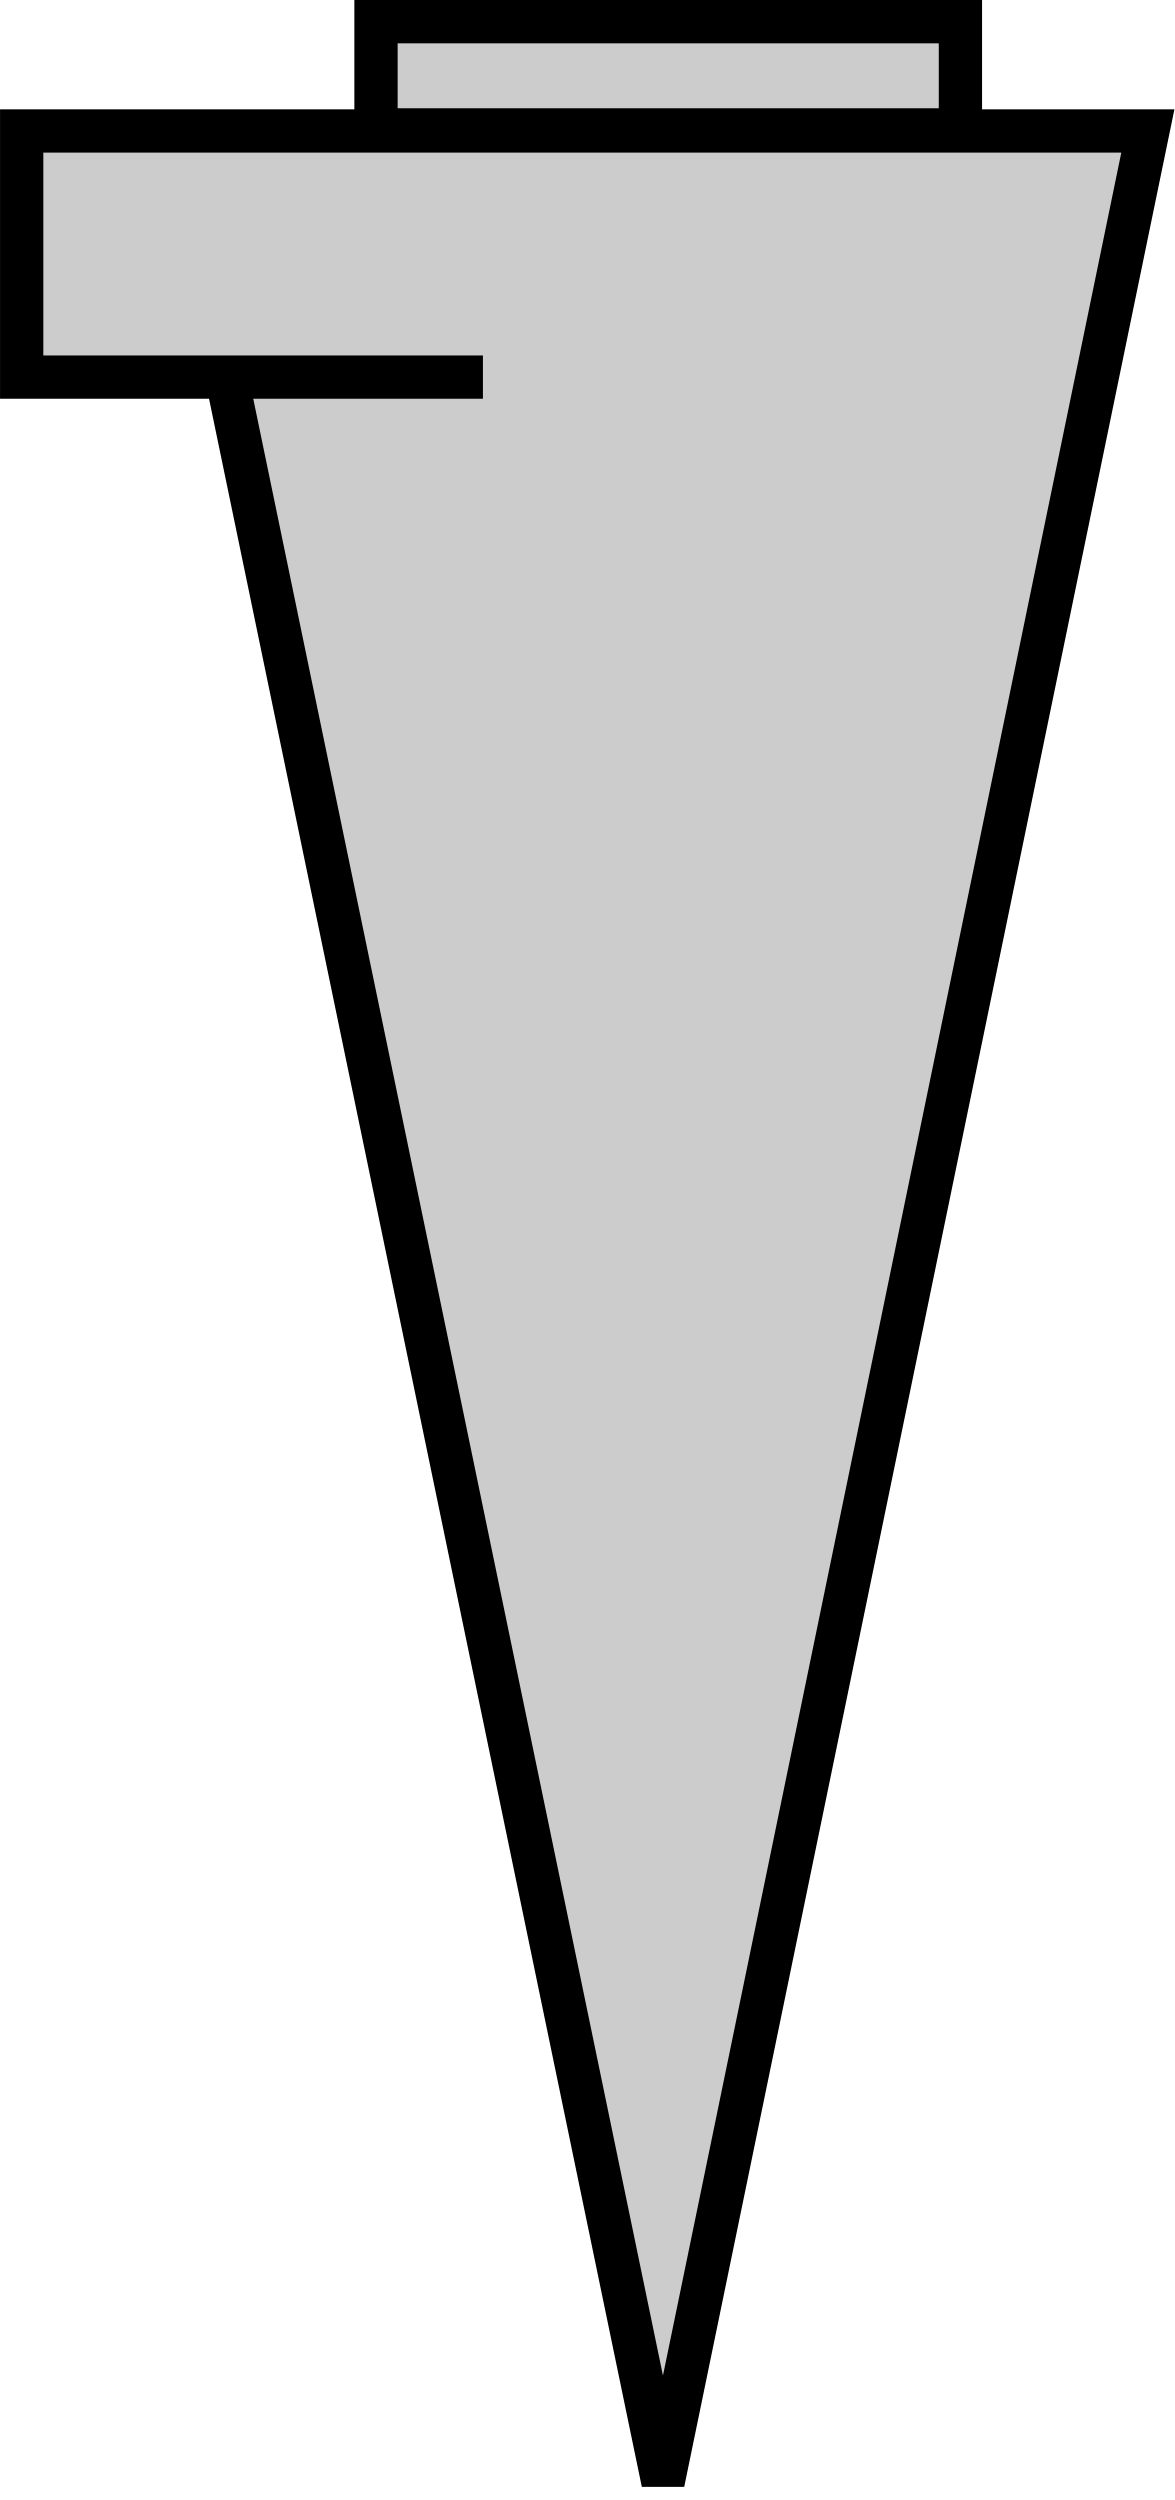
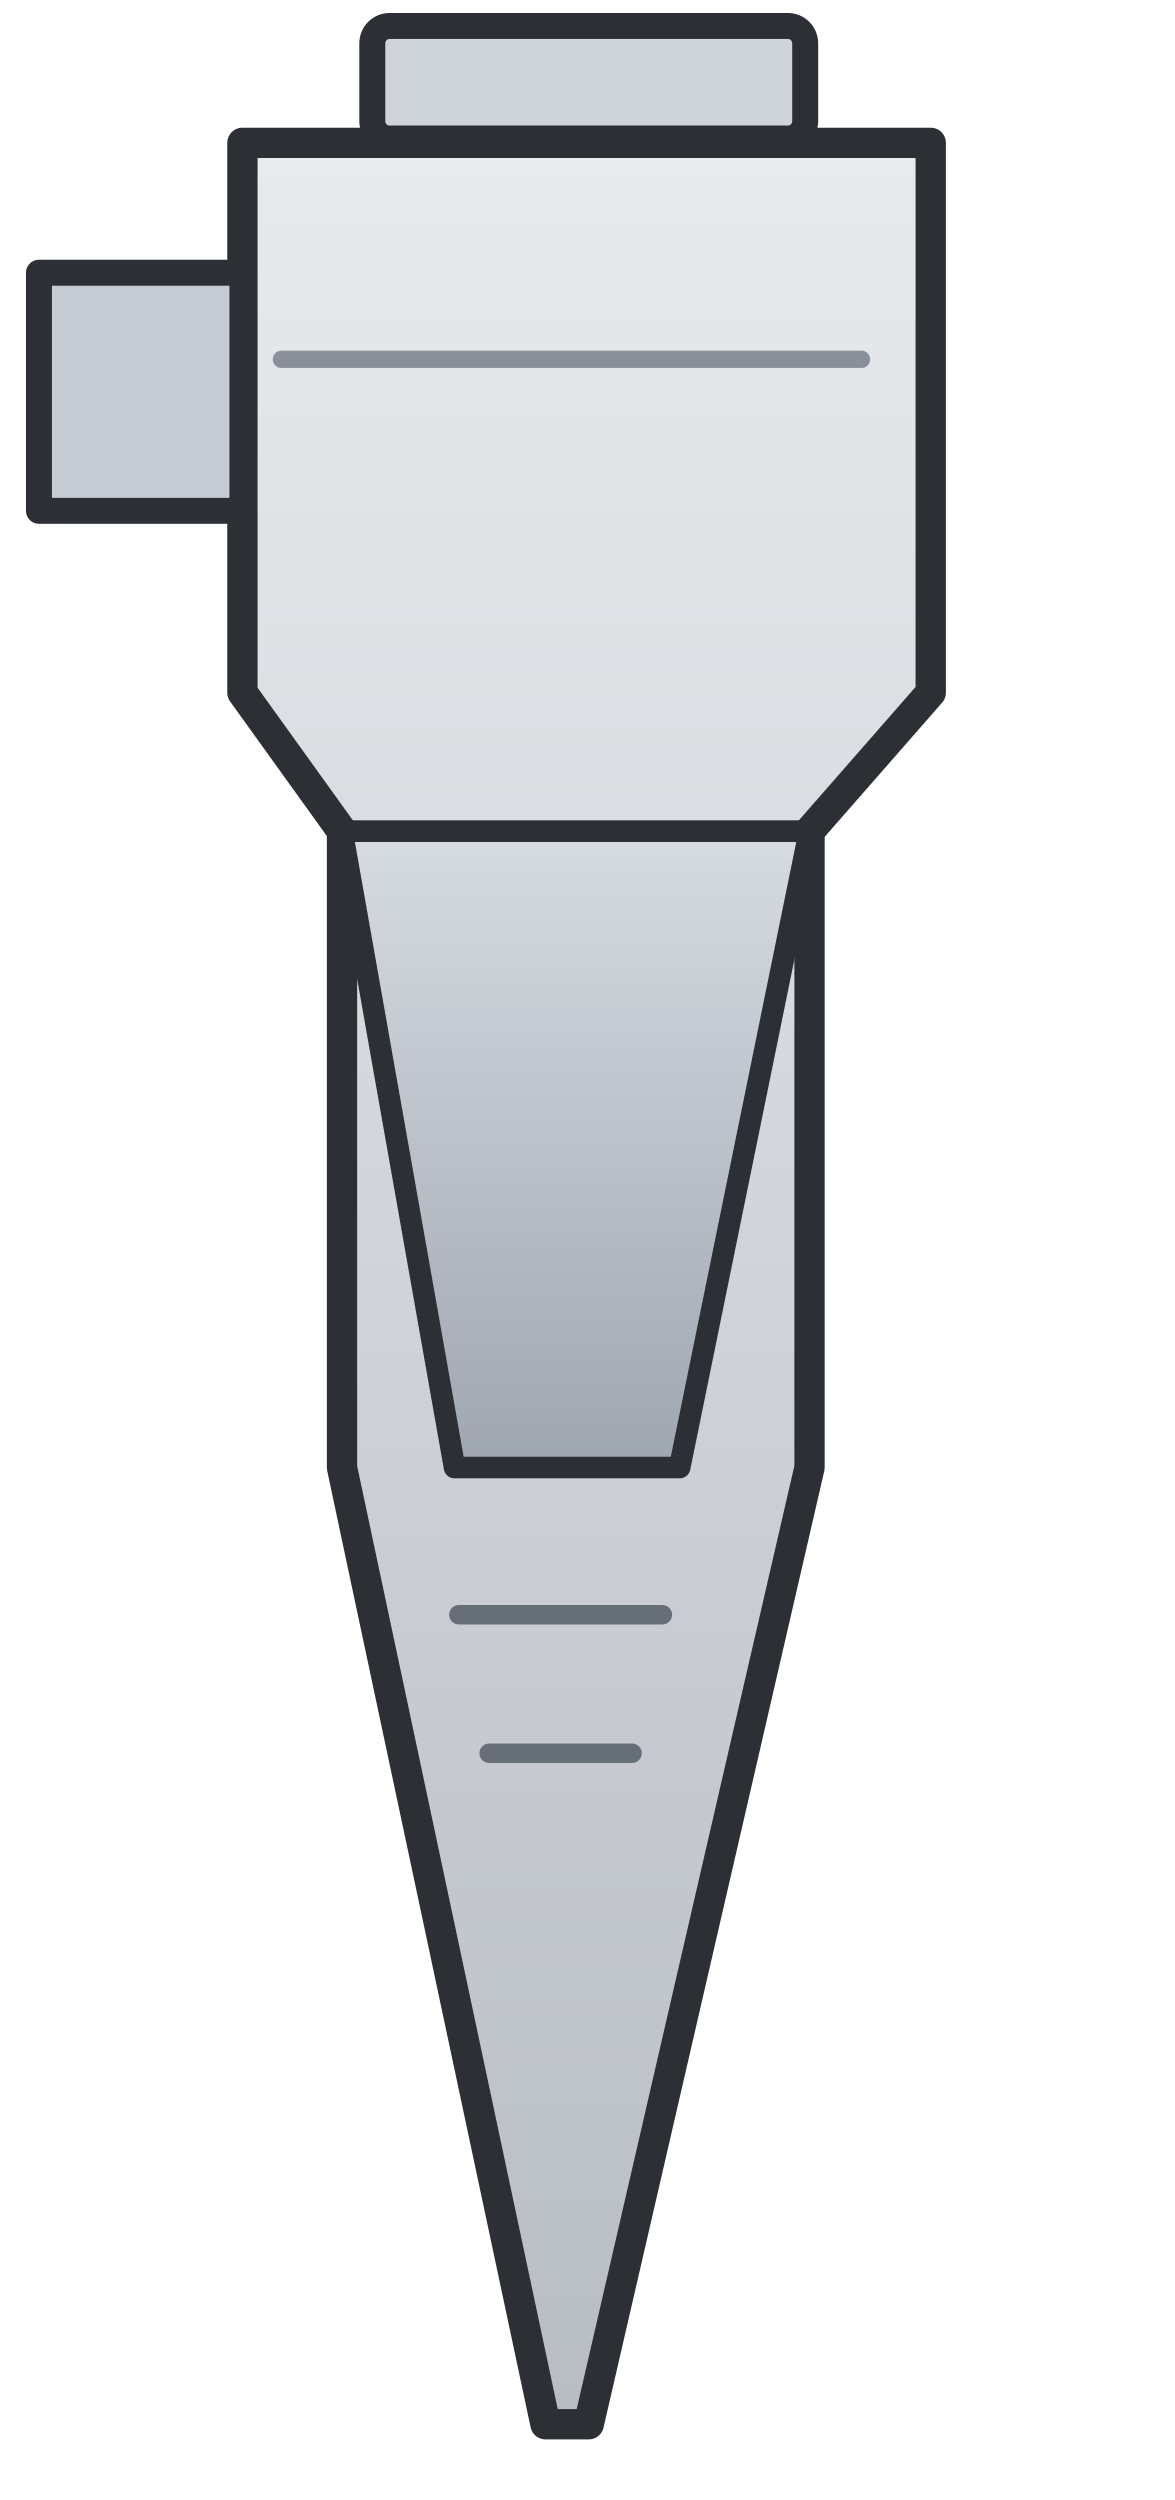
- <svg xmlns="http://www.w3.org/2000/svg" width="5.426mm" height="11.55mm" viewBox="0 0 5.426 11.55" version="1.1" id="svg190489" kewidth="46.974" keheight="100" eType="Cyclone">
-   <defs id="defs190486">
-     </defs>
-   <g id="layer1" transform="translate(-72.79887,-31.24587)">
-     <path id="cyclone" style="fill:#cccccc;stroke:#000000;stroke-width:0.2;stroke-linecap:butt;stroke-dasharray:none" d="m 74.536,31.346 v 0.5 h 2.7 v -0.5 z m -1.637,0.505 v 1.137 h 2.131 -1.184 l 2.016,9.727 2.24,-10.864 z" />
+ <svg xmlns="http://www.w3.org/2000/svg" width="5.426mm" height="11.55mm" viewBox="0 0 5.426 11.55" version="1.1" kewidth="46.974" keheight="100" eType="Cyclone">
+   <defs>
+     <linearGradient id="cycloneShellFill" x1="0" y1="0" x2="0" y2="1">
+       <stop offset="0%" stop-color="#e8eaed" />
+       <stop offset="100%" stop-color="#b8bdc4" />
+     </linearGradient>
+     <linearGradient id="cycloneConeFill" x1="0" y1="0" x2="0" y2="1">
+       <stop offset="0%" stop-color="#d7dce2" />
+       <stop offset="100%" stop-color="#9ea6b0" />
+     </linearGradient>
+   </defs>
+   <g stroke="#2c2f34" stroke-linecap="round" stroke-linejoin="round">
+     <rect x="1.72" y="0.12" width="2.00" height="0.52" rx="0.08" fill="#cfd4da" stroke-width="0.12" />
+     <path id="cyclone" d="M1.12 0.66H4.30V3.20L3.74 3.84V6.78L2.72 11.20H2.52L1.58 6.78V3.84L1.12 3.20Z" fill="url(#cycloneShellFill)" stroke-width="0.14" />
+     <path d="M0.18 1.26H1.12V2.36H0.18Z" fill="#c6ccd3" stroke-width="0.12" />
+     <path d="M1.30 1.66H3.98" fill="none" stroke="#8a9099" stroke-width="0.08" />
+     <path d="M1.58 3.84H3.74L3.14 6.78H2.10Z" fill="url(#cycloneConeFill)" stroke-width="0.10" />
+     <path d="M2.12 7.46H3.06" fill="none" stroke="#666e78" stroke-width="0.09" />
+     <path d="M2.26 8.10H2.92" fill="none" stroke="#666e78" stroke-width="0.09" />
  </g>
</svg>
